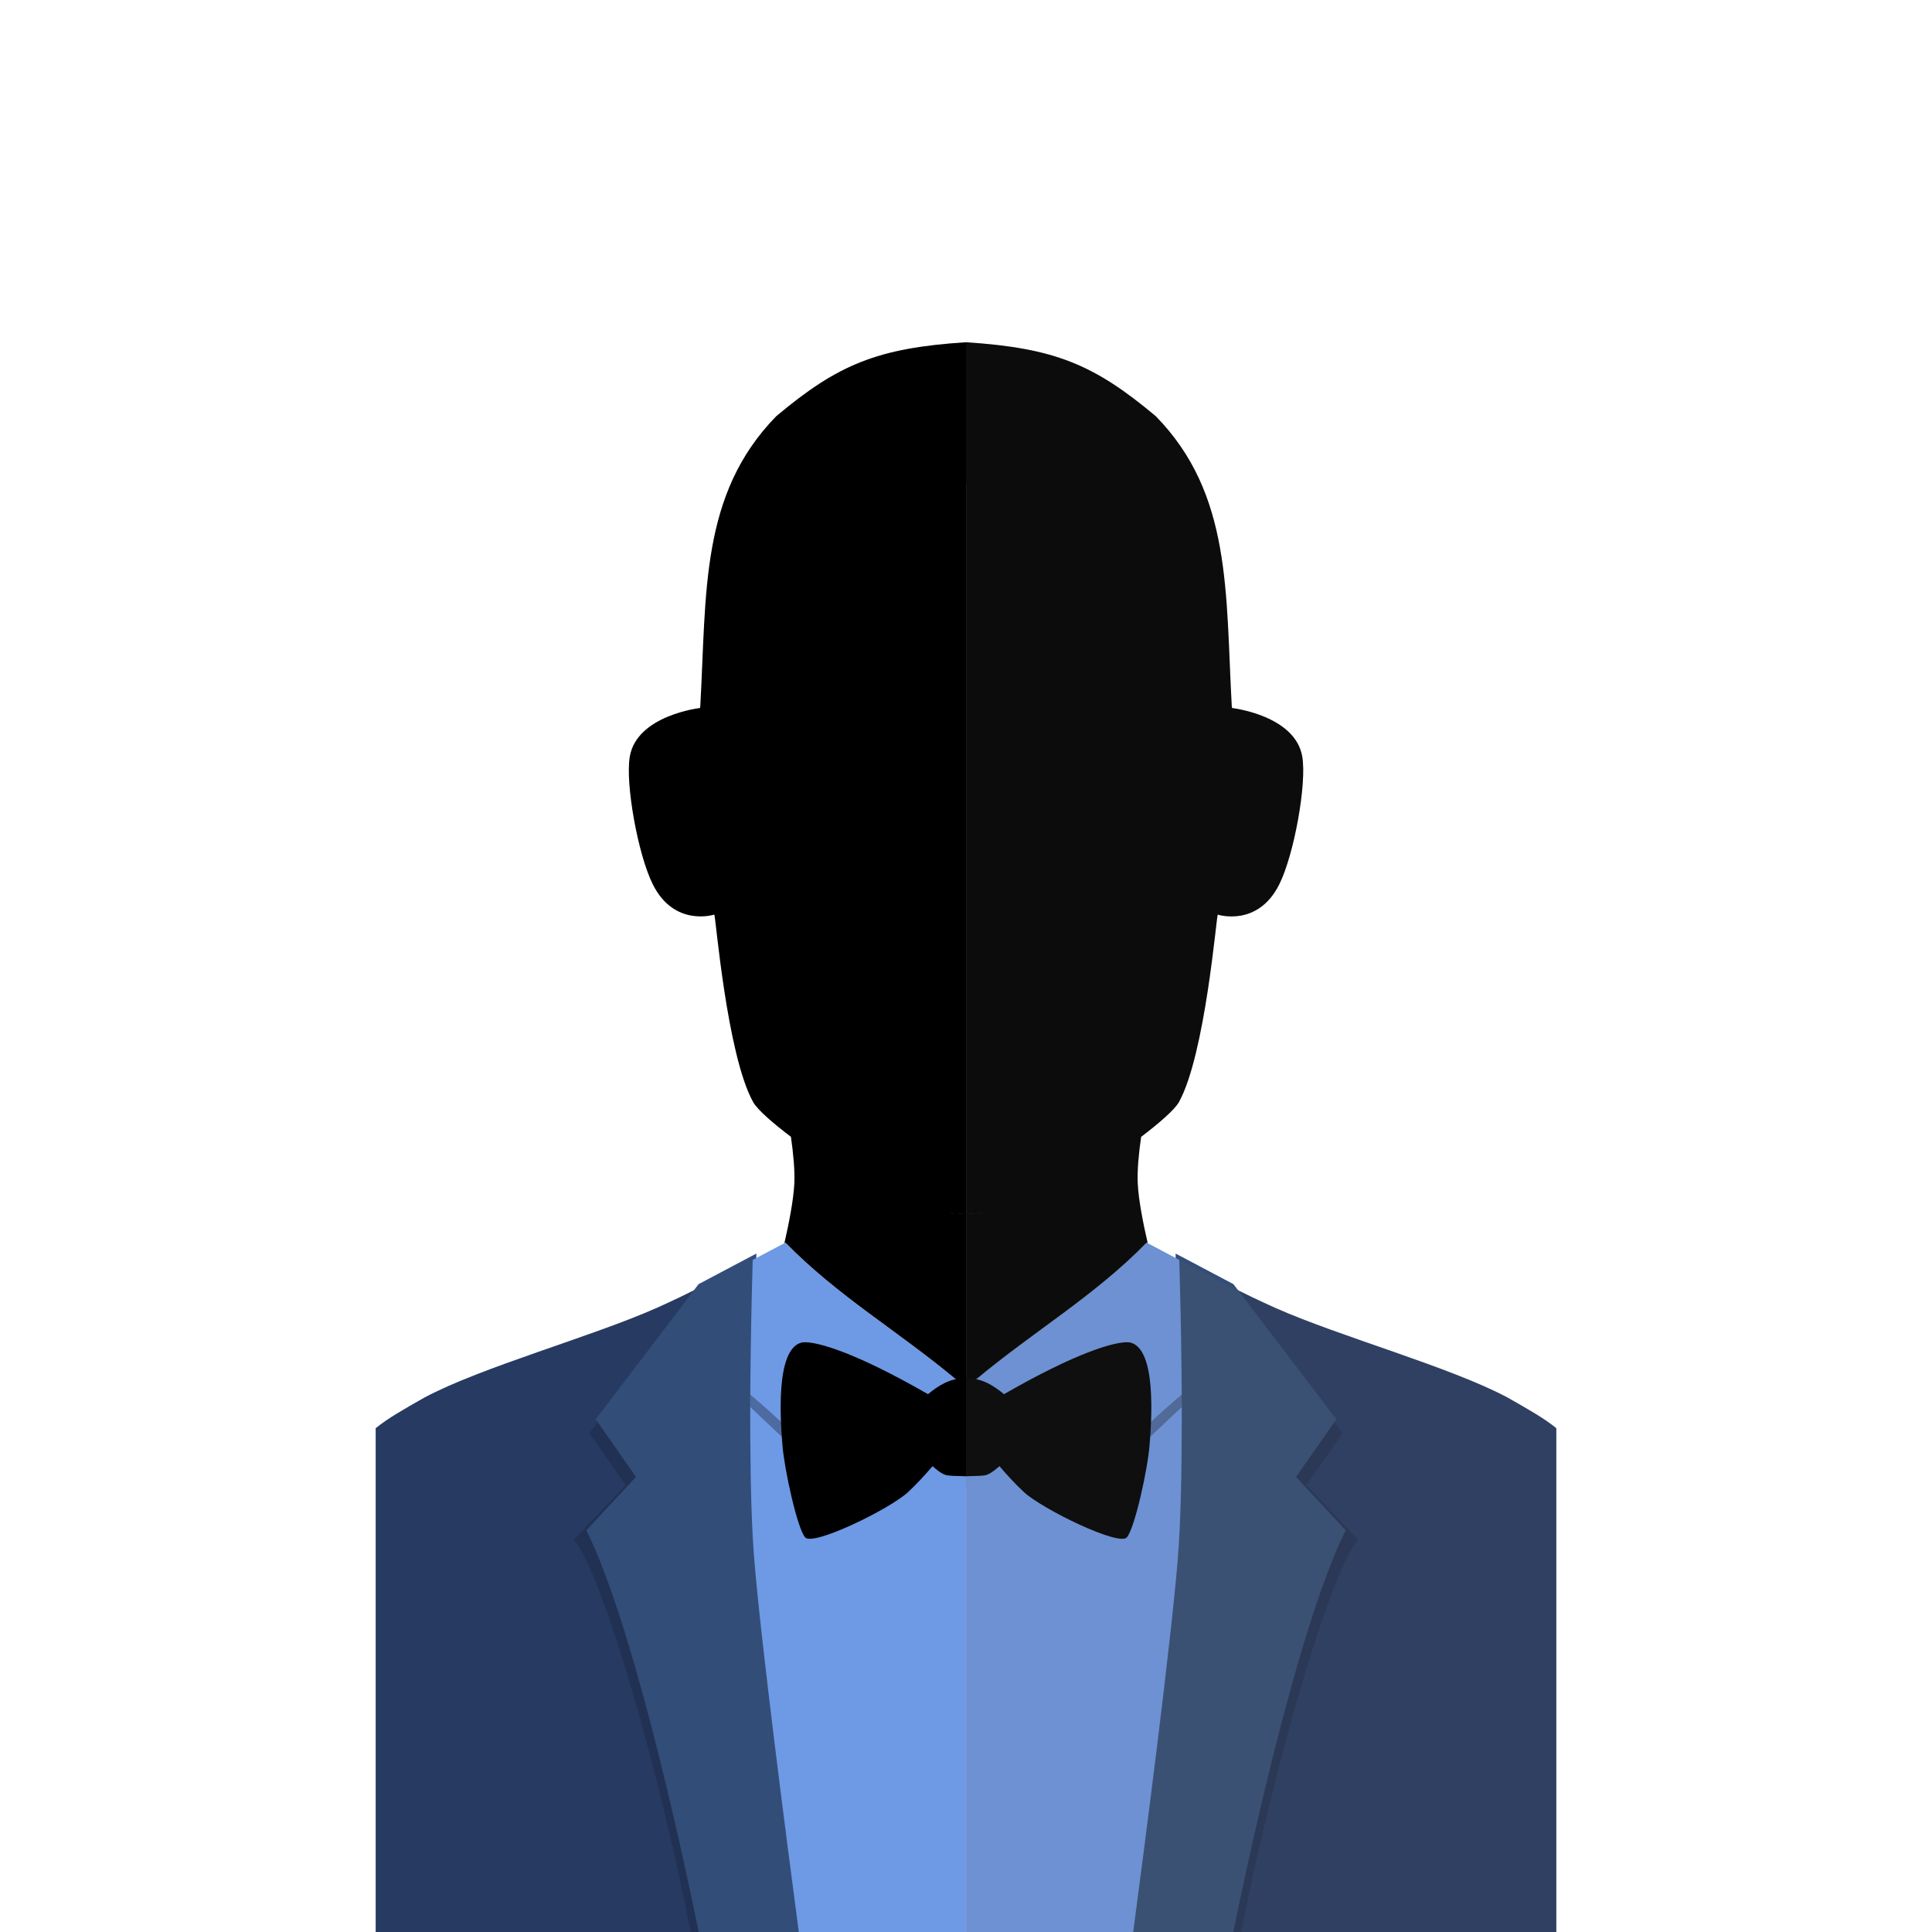
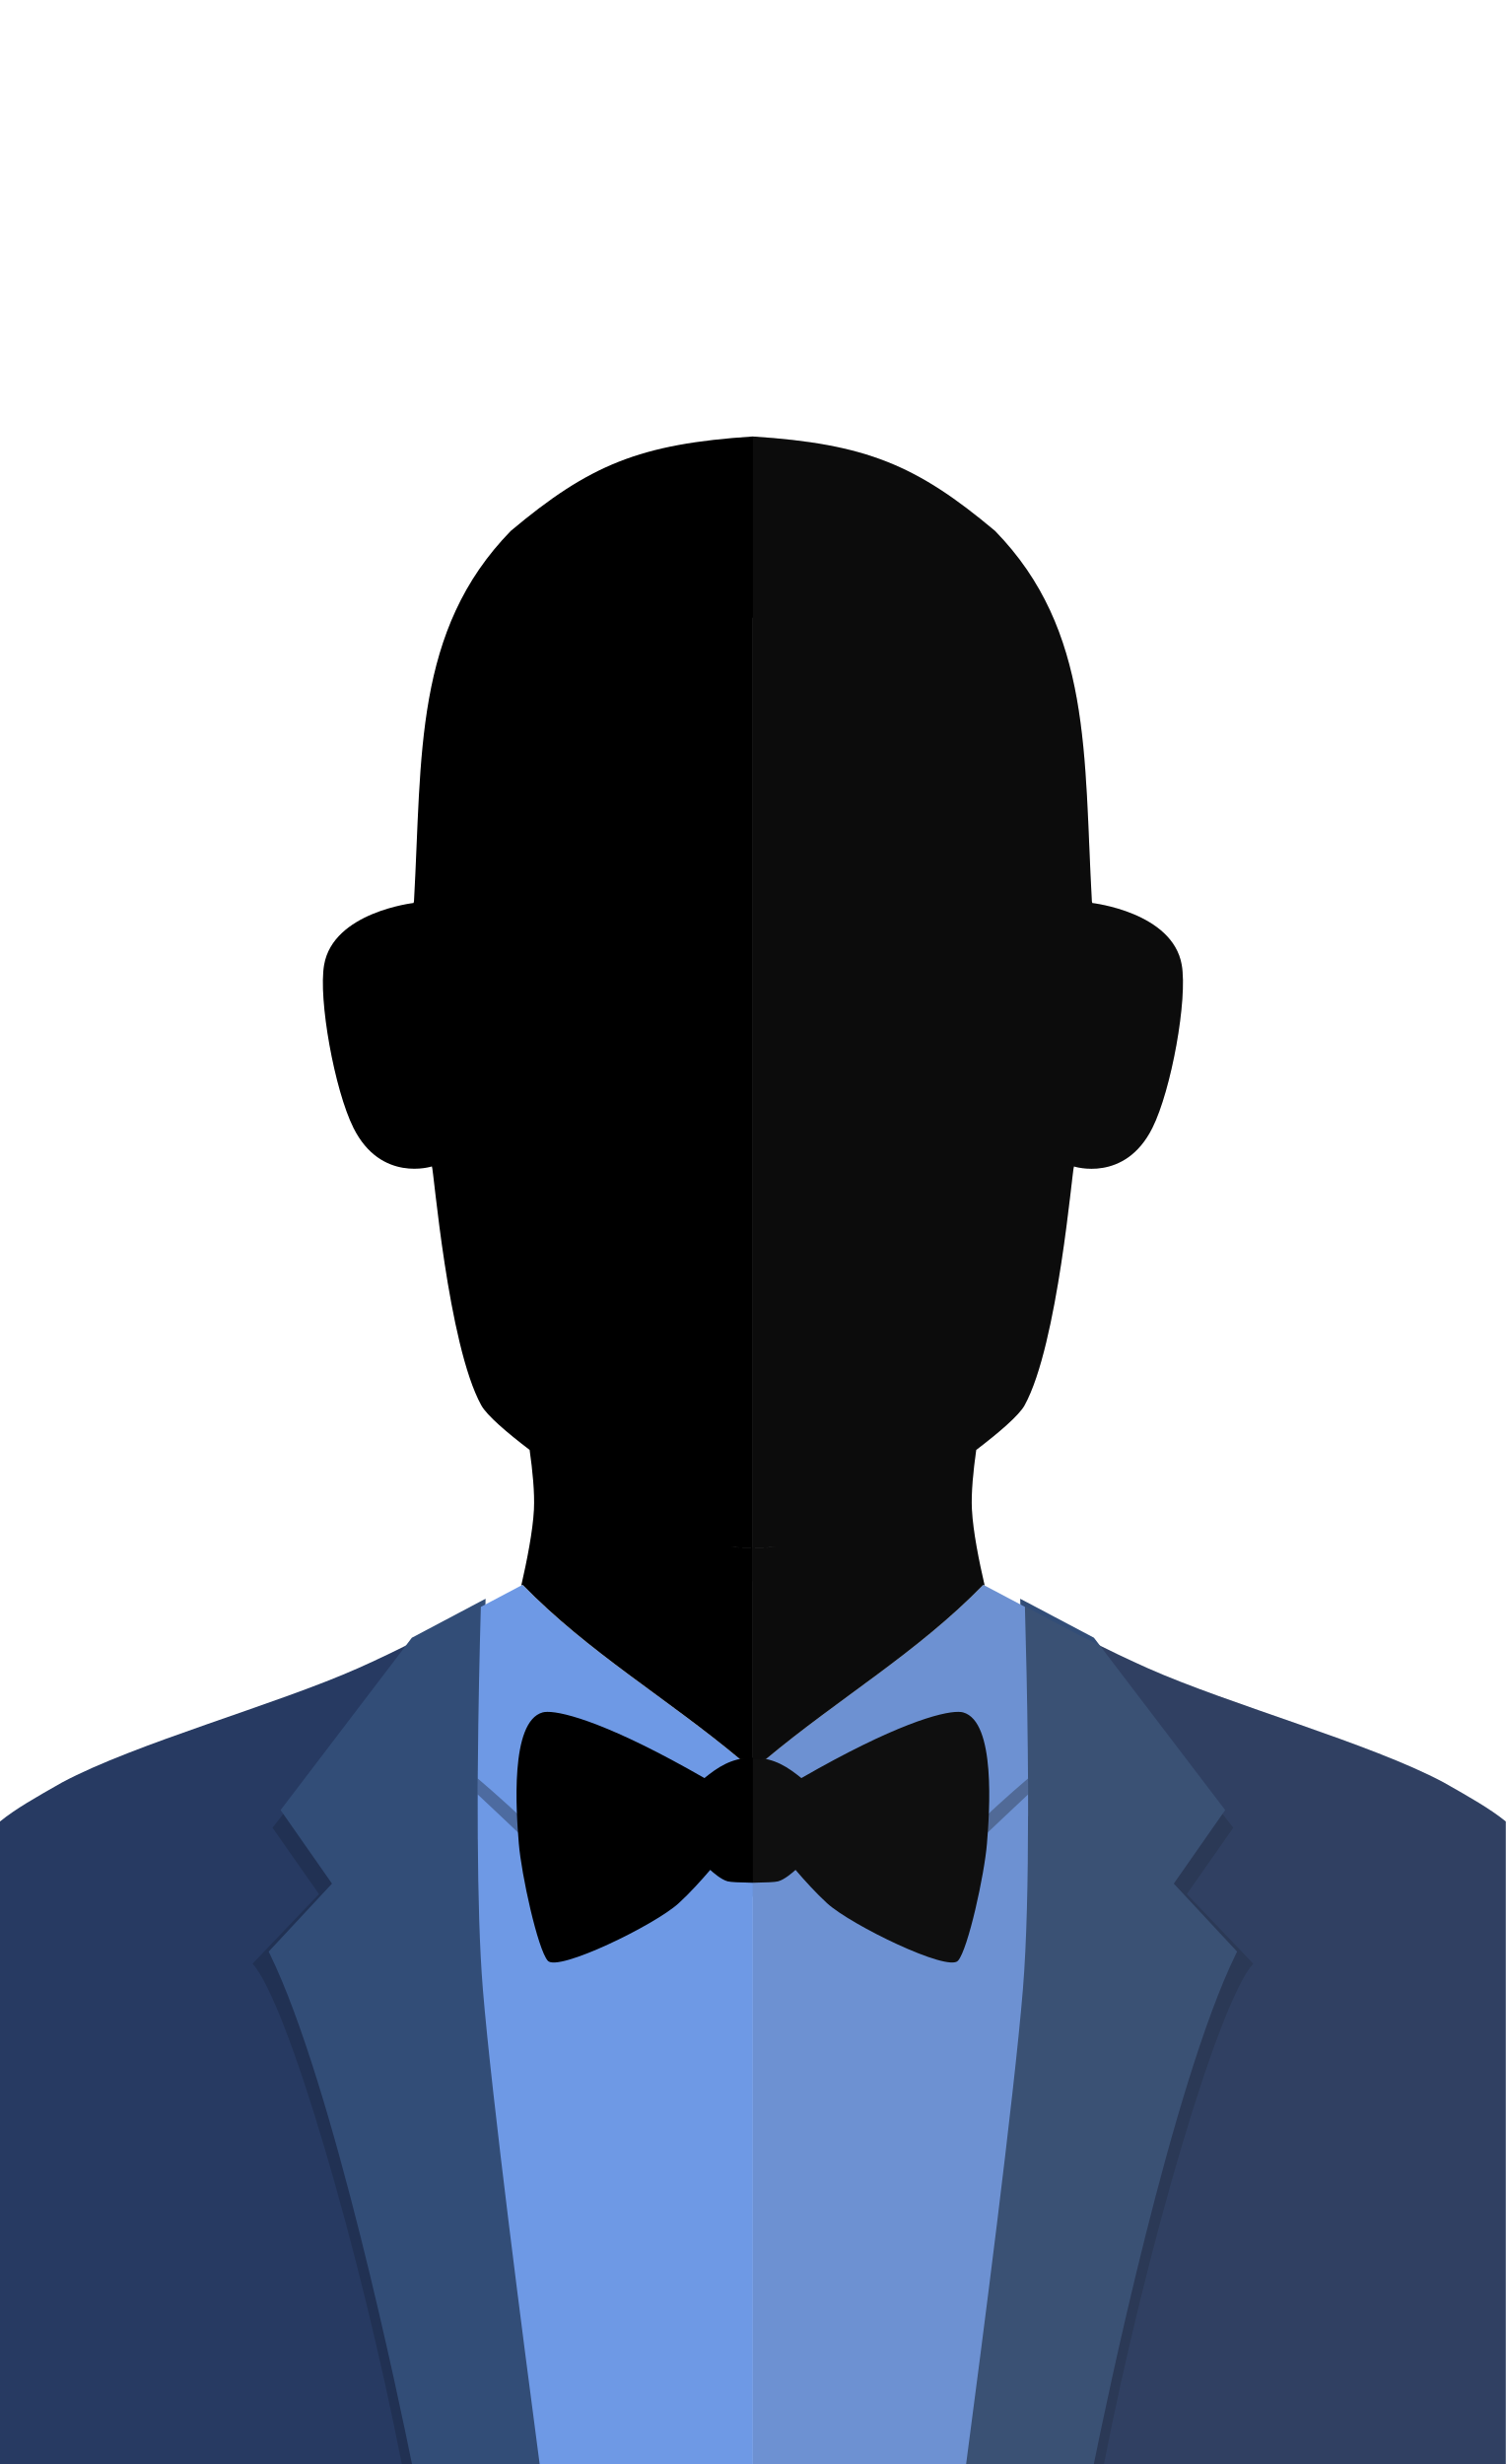
- <svg xmlns="http://www.w3.org/2000/svg" height="500px" width="500px" viewBox="0 0 44 72" id="body-svg">
+ <svg xmlns="http://www.w3.org/2000/svg" height="360px" width="220px" viewBox="0 0 44 72" id="body-svg">
  <defs />
  <g id="Body" style="display: inline">
    <path id="Suit" d="M 12.275 47.871 C 11.685 48.184 10.975 48.518 10.467 48.744 C 8.058 49.815 3.955 50.94 1.816 52.083 C 1.054 52.516 0.459 52.852 0 53.225 L 0 72 L 12.173 72 C 11.822 70.262 9.874 60.867 8.009 57.051 L 9.871 55.051 L 8.515 52.895 L 12.275 47.871 z M 31.725 47.871 L 35.485 52.895 L 34.129 55.051 L 35.991 57.051 C 34.126 60.867 32.178 70.262 31.826 72 L 44 72 L 44 53.225 C 43.541 52.852 42.946 52.516 42.183 52.083 C 40.045 50.94 35.942 49.815 33.533 48.744 C 33.025 48.518 32.315 48.184 31.725 47.871 z " style="fill-rule: evenodd; fill: rgb(39, 58, 98)" />
    <path id="LapelShadow" d="M 8.362 52.896 L 7.962 53.407 L 9.32 55.347 L 7.38 57.379 C 8.412 58.533 10.529 65.793 11.739 72 L 12.173 72 C 11.822 70.263 9.874 60.868 8.009 57.052 L 9.871 55.052 L 8.362 52.896 z M 35.638 52.896 L 34.129 55.052 L 35.991 57.052 C 34.126 60.868 32.178 70.263 31.826 72 L 32.261 72 C 33.471 65.793 35.588 58.533 36.62 57.379 L 34.68 55.347 L 36.038 53.407 L 35.638 52.896 z " style="fill: rgb(0, 0, 0); fill-rule: evenodd; fill-opacity: 0.15" />
    <path id="Lapel" d="M 14.189 46.717 L 13.988 46.822 C 13.68 46.986 12.807 47.447 12.061 47.842 L 12.035 47.855 L 8.199 52.892 L 9.701 55.041 L 7.85 57.028 L 7.89 57.109 C 8.812 58.995 9.768 62.299 10.531 65.338 C 11.289 68.357 11.858 71.113 12.038 72 L 15.903 72 L 15.9 71.982 C 15.44 68.508 14.503 61.293 14.242 58.119 C 13.996 55.124 14.103 49.784 14.184 46.943 L 14.189 46.717 z M 29.811 46.717 L 29.816 46.943 C 29.897 49.784 30.004 55.124 29.758 58.119 C 29.497 61.293 28.56 68.508 28.1 71.982 L 28.097 72 L 31.963 72 C 32.143 71.113 32.711 68.357 33.469 65.338 C 34.232 62.299 35.188 58.995 36.109 57.109 L 36.149 57.028 L 34.299 55.041 L 35.801 52.892 L 31.965 47.855 L 31.94 47.842 C 31.193 47.447 30.32 46.986 30.012 46.822 L 29.811 46.717 z " style="fill-rule: evenodd; fill: rgb(50, 77, 119)" />
    <path id="Shirt" d="M 15.27 46.309 C 15.202 46.344 14.329 46.807 14.051 46.954 C 14.015 48.217 13.975 49.912 13.962 51.753 L 13.961 51.752 C 13.956 52.414 13.956 53.084 13.96 53.745 L 13.962 53.748 C 13.972 55.374 14.012 56.935 14.11 58.13 C 14.372 61.314 15.309 68.525 15.769 72 L 18.12 72 L 21.999 72 L 21.999 55.421 L 22.001 55.421 L 22.001 72 L 25.88 72 L 28.231 72 C 28.691 68.525 29.628 61.314 29.89 58.13 C 30.002 56.769 30.039 54.934 30.04 53.068 L 30.043 53.064 C 30.043 52.699 30.042 52.333 30.04 51.969 C 30.039 51.95 30.039 51.932 30.039 51.913 C 30.038 51.796 30.037 51.68 30.036 51.564 C 30.036 51.461 30.035 51.357 30.034 51.255 C 30.034 51.23 30.034 51.205 30.033 51.18 L 30.033 51.18 C 30.017 49.562 29.981 48.085 29.949 46.954 C 29.671 46.807 28.798 46.344 28.73 46.309 C 26.791 48.299 24.539 49.6 22.369 51.412 C 22.369 51.412 22.362 51.407 22.362 51.407 L 22.001 51.407 L 22.001 51.674 L 21.999 51.674 L 21.999 51.407 L 21.637 51.407 C 21.638 51.407 21.631 51.412 21.631 51.412 C 19.461 49.6 17.209 48.299 15.27 46.309 z M 14.838 52.743 C 14.988 52.879 15.139 53.018 15.292 53.162 C 15.445 53.306 15.599 53.453 15.755 53.605 C 15.911 53.757 16.068 53.912 16.227 54.072 C 16.385 54.231 16.545 54.395 16.706 54.563 C 16.867 54.73 17.029 54.902 17.193 55.079 C 17.356 55.255 17.52 55.436 17.686 55.621 C 17.52 55.436 17.356 55.255 17.193 55.079 C 17.029 54.902 16.867 54.73 16.706 54.563 C 16.545 54.395 16.385 54.231 16.227 54.072 C 16.068 53.912 15.911 53.757 15.755 53.605 C 15.599 53.453 15.445 53.306 15.292 53.162 C 15.139 53.018 14.988 52.879 14.838 52.743 z M 29.162 52.743 C 29.012 52.879 28.861 53.018 28.708 53.162 C 28.555 53.306 28.401 53.453 28.245 53.605 C 28.089 53.757 27.931 53.912 27.773 54.072 C 27.614 54.231 27.455 54.395 27.294 54.563 C 27.133 54.73 26.97 54.902 26.807 55.079 C 26.644 55.255 26.48 55.436 26.314 55.621 C 26.254 55.532 26.193 55.444 26.132 55.358 C 26.193 55.444 26.254 55.532 26.314 55.621 C 26.48 55.436 26.644 55.255 26.807 55.079 C 26.97 54.902 27.133 54.73 27.294 54.563 C 27.455 54.395 27.614 54.231 27.773 54.072 C 27.931 53.912 28.089 53.757 28.245 53.605 C 28.401 53.453 28.555 53.306 28.708 53.162 C 28.861 53.018 29.012 52.879 29.162 52.743 z M 19.252 53.641 C 19.123 53.783 18.991 53.931 18.86 54.085 C 18.794 54.162 18.728 54.24 18.662 54.32 C 18.596 54.4 18.53 54.481 18.465 54.564 C 18.407 54.636 18.35 54.709 18.293 54.783 C 18.35 54.709 18.407 54.636 18.465 54.564 C 18.53 54.482 18.596 54.4 18.662 54.32 C 18.728 54.241 18.794 54.162 18.86 54.085 C 18.992 53.931 19.123 53.783 19.252 53.641 z M 25.394 54.389 C 25.431 54.434 25.467 54.479 25.503 54.524 C 25.467 54.479 25.431 54.434 25.394 54.389 z M 25.575 54.613 C 25.613 54.661 25.65 54.71 25.688 54.758 C 25.651 54.71 25.613 54.661 25.575 54.613 z M 18.24 54.852 C 18.197 54.907 18.155 54.964 18.113 55.02 C 18.155 54.964 18.197 54.908 18.24 54.852 z M 25.769 54.863 C 25.814 54.923 25.859 54.983 25.904 55.043 C 25.859 54.983 25.814 54.923 25.769 54.863 z M 25.935 55.084 C 25.988 55.157 26.042 55.231 26.095 55.305 C 26.042 55.231 25.988 55.157 25.935 55.084 z M 18.056 55.097 C 18.011 55.158 17.966 55.221 17.921 55.283 C 17.966 55.221 18.011 55.158 18.056 55.097 z " style="fill-rule: evenodd; fill: rgb(110, 153, 229)" />
    <path id="CollarShadow" d="M 30.032 51.18 C 30.034 51.424 30.037 51.664 30.039 51.913 C 30.037 51.668 30.036 51.422 30.033 51.18 L 30.032 51.18 z M 21.999 51.674 L 21.999 55.195 L 21.999 55.421 L 22.001 55.421 L 22.001 55.195 L 22.001 51.674 L 21.999 51.674 z M 13.961 51.752 C 13.956 52.414 13.956 53.084 13.96 53.745 L 13.962 53.748 C 13.96 53.313 13.959 52.874 13.96 52.436 C 14.382 52.831 17.292 55.566 17.678 56.024 L 17.697 56.046 C 17.757 56.006 17.82 55.927 17.916 55.831 C 18.159 55.588 19.068 54.471 19.436 53.945 L 20.193 55.195 L 19.252 53.641 C 18.734 54.209 18.191 54.873 17.686 55.621 C 16.363 54.141 15.103 52.943 13.96 51.969 C 13.961 51.895 13.962 51.826 13.962 51.753 L 13.961 51.752 z M 30.04 51.969 C 28.897 52.943 27.637 54.141 26.314 55.621 C 25.807 54.871 25.265 54.208 24.748 53.641 L 24.564 53.945 C 24.932 54.471 25.841 55.588 26.084 55.831 C 26.18 55.927 26.243 56.006 26.303 56.046 L 26.322 56.024 C 26.708 55.566 29.618 52.831 30.04 52.436 C 30.04 52.646 30.04 52.857 30.04 53.068 L 30.043 53.064 C 30.043 52.699 30.042 52.333 30.04 51.969 z " style="fill: rgb(0, 0, 0); fill-rule: evenodd; fill-opacity: 0.304" />
    <g id="TieGroup" style="display: none">
      <path id="Tie" d="M 20.389,55.195 18.12,72 h 3.879 V 55.195 Z m 1.611,0 V 72 h 3.879 L 23.61,55.195 Z" style="fill-rule: evenodd" />
      <path id="TieKnot" d="m 21.637,51.407 c 0.023,-0.007 -1.103,0.811 -2.391,2.226 l 0.946,1.562 h 1.806 v -3.788 z m 0.363,0 v 3.788 h 1.806 l 0.946,-1.562 c -1.288,-1.415 -2.413,-2.233 -2.391,-2.226 z" style="fill-rule: evenodd" />
      <path id="TieTint" d="M 20.389,55.195 18.12,72 h 3.879 V 55.195 Z m 1.611,0 V 72 h 3.879 L 23.61,55.195 Z" style="fill: rgb(0, 0, 0); fill-opacity: 0.15; fill-rule: evenodd" />
    </g>
    <g id="BowtieGroup" style="display: inline">
      <path d="m 15.995,50.022 c -0.056,6.37e-4 -0.101,0.006 -0.136,0.015 -0.968,0.265 -0.773,2.923 -0.699,3.83 0.074,0.907 0.552,3.091 0.846,3.427 0.294,0.336 3.127,-1.042 3.826,-1.68 0.319,-0.292 0.653,-0.66 0.922,-0.975 3.6e-4,3.26e-4 7.05e-4,7.4e-4 0.001,10e-4 0.058,0.053 0.315,0.286 0.513,0.335 0.085,0.021 0.357,0.034 0.732,0.04 0.375,-0.006 0.647,-0.018 0.732,-0.04 0.198,-0.05 0.455,-0.283 0.513,-0.335 3.28e-4,-2.93e-4 6.73e-4,-7.07e-4 0.001,-10e-4 0.269,0.315 0.603,0.683 0.922,0.975 0.699,0.638 3.531,2.016 3.826,1.68 0.294,-0.336 0.773,-2.52 0.846,-3.427 0.074,-0.907 0.268,-3.565 -0.699,-3.83 -0.034,-0.009 -0.079,-0.015 -0.136,-0.015 -0.499,-0.006 -1.883,0.379 -4.589,1.935 -0.375,-0.302 -0.782,-0.596 -1.416,-0.596 -0.634,0 -1.041,0.294 -1.416,0.596 -2.706,-1.556 -4.09,-1.94 -4.589,-1.935 z" id="Bowtie" style="fill-rule: evenodd" />
      <path d="m 20.579,51.961 c -0.336,0.269 -0.285,1.579 -0.151,2.049 0.068,0.239 0.16,0.48 0.327,0.631 0.058,0.053 0.315,0.286 0.513,0.335 0.085,0.021 0.357,0.034 0.732,0.04 0.375,-0.006 0.647,-0.018 0.732,-0.04 0.198,-0.05 0.455,-0.283 0.513,-0.335 0.167,-0.151 0.259,-0.392 0.327,-0.631 0.134,-0.47 0.185,-1.781 -0.151,-2.049 -0.377,-0.303 -0.784,-0.6 -1.421,-0.6 -0.637,0 -1.044,0.296 -1.421,0.6 z m -3.483,1.139 c -0.09,0.002 -0.145,0.029 -0.162,0.096 -0.46,1.789 1.983,0.496 2.755,0.647 0.178,0.035 0.365,0.049 0.548,0.05 -0.041,-0.212 -0.092,-0.309 -0.095,-0.592 -1.598,0.261 -2.656,-0.209 -3.046,-0.202 z m 9.785,0 c -0.408,0.01 -1.456,0.458 -3.023,0.202 -0.003,0.282 -0.054,0.38 -0.095,0.592 0.183,-0.002 0.371,-0.015 0.548,-0.05 0.773,-0.151 3.215,1.142 2.755,-0.647 -0.019,-0.073 -0.082,-0.099 -0.186,-0.096 z" id="BowtieShadow" style="fill: rgb(0, 0, 0); fill-opacity: 0.13; fill-rule: evenodd" />
    </g>
    <path id="Head" d="m 22,12.754 c -3.311,0.214 -4.781,0.835 -7.072,2.757 -2.841,2.911 -2.594,6.565 -2.831,10.823 -10e-4,0.004 -0.013,0.052 -0.013,0.052 0,0 -2.345,0.267 -2.613,1.807 -0.174,0.998 0.301,3.652 0.858,4.766 0.804,1.607 2.291,1.125 2.291,1.125 0.048,0.028 0.463,5.204 1.444,6.981 0.161,0.293 0.749,0.797 1.412,1.302 0.086,0.602 0.15,1.25 0.126,1.741 -0.031,0.626 -0.206,1.506 -0.37,2.221 0.004,-0.002 0.037,-0.02 0.039,-0.021 1.94,1.99 4.191,3.291 6.362,5.104 0.004,-0.004 0.007,-0.006 0.006,-0.006 h 0.362 v -6.188 c -0.118,0.003 -0.232,0.003 -0.345,5.17e-4 0.112,0.003 0.227,0.003 0.345,-5.17e-4 v -27.168 c 3.6e-4,-2e-5 7.14e-4,2.2e-5 10e-4,0 3.2e-4,2.2e-5 6.73e-4,-2e-5 0.001,0 v 27.168 c 0.118,0.003 0.232,0.003 0.345,5.17e-4 -0.112,0.003 -0.227,0.003 -0.345,-5.17e-4 v 6.188 h 0.362 c -0.001,-3e-4 0.001,0.002 0.006,0.006 2.171,-1.812 4.422,-3.113 6.362,-5.104 0.002,0.001 0.035,0.019 0.039,0.021 C 28.606,45.615 28.431,44.735 28.4,44.109 c -0.025,-0.492 0.04,-1.139 0.126,-1.741 0.662,-0.504 1.25,-1.009 1.412,-1.302 0.981,-1.778 1.396,-6.953 1.444,-6.981 0,0 1.487,0.482 2.291,-1.125 0.557,-1.114 1.032,-3.768 0.858,-4.766 -0.268,-1.54 -2.613,-1.807 -2.613,-1.807 0,0 -0.012,-0.047 -0.013,-0.052 -0.237,-4.258 0.01,-7.912 -2.831,-10.823 -2.292,-1.922 -3.761,-2.543 -7.072,-2.757 z m -6.464,29.66 c 0.069,0.052 0.139,0.105 0.209,0.157 -0.07,-0.052 -0.14,-0.104 -0.209,-0.157 z m 0.265,0.198 c 0.167,0.123 0.334,0.242 0.498,0.358 -0.164,-0.116 -0.331,-0.235 -0.498,-0.358 z m 12.397,0 c -0.171,0.126 -0.341,0.248 -0.508,0.366 0.167,-0.118 0.338,-0.24 0.508,-0.366 z m -0.585,0.42 c -0.155,0.108 -0.303,0.21 -0.443,0.305 0.141,-0.095 0.289,-0.196 0.443,-0.305 z m -11.213,0.01 c 0.156,0.109 0.307,0.213 0.449,0.308 -0.142,-0.096 -0.292,-0.198 -0.449,-0.308 z m 0.535,0.366 c 0.147,0.098 0.285,0.188 0.402,0.262 -0.117,-0.074 -0.253,-0.163 -0.402,-0.262 z m 10.112,0.011 c -0.146,0.097 -0.278,0.183 -0.394,0.256 0.113,-0.072 0.251,-0.161 0.394,-0.256 z m -9.654,0.286 c 0.046,0.029 0.092,0.058 0.131,0.081 0.053,0.032 0.098,0.059 0.136,0.08 -0.038,-0.021 -0.084,-0.048 -0.136,-0.08 -0.039,-0.023 -0.086,-0.053 -0.131,-0.081 z m 9.076,0.084 c -0.05,0.03 -0.095,0.056 -0.131,0.076 0.036,-0.02 0.081,-0.046 0.131,-0.076 z M 18.13,44.126 c 0.128,0.071 0.258,0.141 0.389,0.21 -0.131,-0.069 -0.26,-0.139 -0.389,-0.21 z m 7.74,0 c -0.128,0.071 -0.257,0.141 -0.389,0.21 0.131,-0.069 0.261,-0.139 0.389,-0.21 z m -4.775,1.056 c 0.042,0.004 0.084,0.009 0.127,0.013 -0.043,-0.004 -0.085,-0.008 -0.127,-0.013 z m 1.81,0 c -0.042,0.005 -0.084,0.009 -0.127,0.013 0.043,-0.004 0.085,-0.008 0.127,-0.013 z m -1.572,0.022 c 0.097,0.007 0.196,0.012 0.298,0.015 -0.052,-0.001 -0.103,-0.003 -0.154,-0.006 -0.003,-1.57e-4 -0.006,-3.56e-4 -0.009,-5.17e-4 -0.045,-0.002 -0.09,-0.005 -0.134,-0.009 z m 1.334,0 c -0.044,0.003 -0.089,0.006 -0.134,0.009 -0.003,1.61e-4 -0.006,3.6e-4 -0.009,5.17e-4 -0.05,0.003 -0.101,0.004 -0.153,0.006 0.101,-0.003 0.199,-0.008 0.296,-0.015 z" style="fill-rule: evenodd" />
    <path id="NeckShadow" d="m 15.625,42.48 c 1.954,1.935 4.277,3.751 6.375,3.725 2.099,0.026 4.422,-1.79 6.375,-3.725 -0.818,0.613 -1.706,1.201 -2.032,1.382 -0.001,7e-4 -0.003,0.002 -0.004,0.003 h -5.17e-4 c -0.175,0.097 -0.35,0.196 -0.528,0.294 -0.059,0.033 -0.119,0.065 -0.178,0.097 -0.866,0.468 -1.805,0.892 -3.1,0.957 -3.2e-4,1.8e-5 -6.93e-4,-1.7e-5 -0.001,0 -10e-4,4.3e-5 -0.002,-4.2e-5 -0.003,0 -0.002,1.28e-4 -0.005,4.04e-4 -0.007,5.17e-4 -0.048,0.002 -0.097,0.004 -0.146,0.006 -0.018,4.6e-4 -0.037,6.82e-4 -0.055,10e-4 -0.031,5.63e-4 -0.063,8.64e-4 -0.095,0.001 -0.027,1.52e-4 -0.054,1.52e-4 -0.081,0 -0.048,-3e-4 -0.097,-7.67e-4 -0.146,-0.002 h -5.16e-4 -5.17e-4 c -0.049,0.001 -0.098,0.002 -0.146,0.002 -0.027,1.52e-4 -0.054,1.52e-4 -0.081,0 -0.032,-1.69e-4 -0.063,-4.7e-4 -0.095,-0.001 -0.018,-3.52e-4 -0.037,-5.74e-4 -0.055,-10e-4 -0.049,-0.001 -0.098,-0.003 -0.146,-0.006 -0.002,-1.13e-4 -0.005,-3.89e-4 -0.007,-5.17e-4 -8.5e-4,-4.2e-5 -0.002,4.3e-5 -0.003,0 -3.4e-4,-1.7e-5 -7.13e-4,1.8e-5 -0.001,0 -1.295,-0.065 -2.234,-0.489 -3.1,-0.957 -0.06,-0.032 -0.119,-0.065 -0.178,-0.097 -0.177,-0.098 -0.352,-0.197 -0.528,-0.294 h -5.17e-4 c -9.99e-4,-6.7e-4 -0.003,-0.002 -0.004,-0.003 -0.326,-0.181 -1.214,-0.77 -2.032,-1.382 z" style="fill: #000000; fill-opacity: 0.2; fill-rule: evenodd" />
    <path d="m 28.729,46.309 c 0.068,0.036 0.941,0.498 1.219,0.645 0.005,0.186 0.011,0.402 0.016,0.606 -0.005,-0.208 -0.011,-0.433 -0.016,-0.621 0.285,0.151 1.08,0.571 1.784,0.944 l -0.008,-0.011 c 0.59,0.312 1.3,0.646 1.808,0.872 2.409,1.071 6.512,2.197 8.651,3.339 0.762,0.433 1.357,0.77 1.816,1.142 V 72 H 32.26 v 5.16e-4 H 31.826 28.23 V 72 H 25.879 22 v -16.805 -3.788 h 0.362 c -0.001,-3.39e-4 0.001,0.002 0.006,0.006 2.171,-1.812 4.422,-3.113 6.362,-5.104 z" id="RightTint" style="fill: rgb(102, 102, 102); fill-opacity: 0.15; fill-rule: evenodd" />
    <path d="m 22,12.754 v 5.297 c 3.6e-4,2e-5 7.06e-4,-2.1e-5 10e-4,0 v 27.168 h -5.17e-4 -5.16e-4 v 0.986 c 2.76e-4,4e-6 7.23e-4,-5e-6 0.001,0 v 5.202 h 0.362 c -0.001,-3e-4 0.001,0.002 0.006,0.006 2.171,-1.812 4.422,-3.113 6.362,-5.104 0.002,0.001 0.035,0.019 0.039,0.021 -0.164,-0.715 -0.339,-1.594 -0.37,-2.221 -0.025,-0.492 0.04,-1.139 0.126,-1.741 0.662,-0.504 1.25,-1.009 1.412,-1.302 0.981,-1.778 1.396,-6.953 1.444,-6.981 0,0 1.487,0.482 2.291,-1.125 0.557,-1.114 1.032,-3.768 0.858,-4.766 C 34.263,26.653 31.917,26.386 31.917,26.386 c 0,0 -0.012,-0.047 -0.013,-0.051 -0.237,-4.258 0.01,-7.913 -2.831,-10.824 -2.292,-1.922 -3.761,-2.543 -7.072,-2.757 z" id="HeadTint" style="         fill: rgb(102, 102, 102);         fill-opacity: 0.123;         fill-rule: evenodd;       " />
  </g>
</svg>
